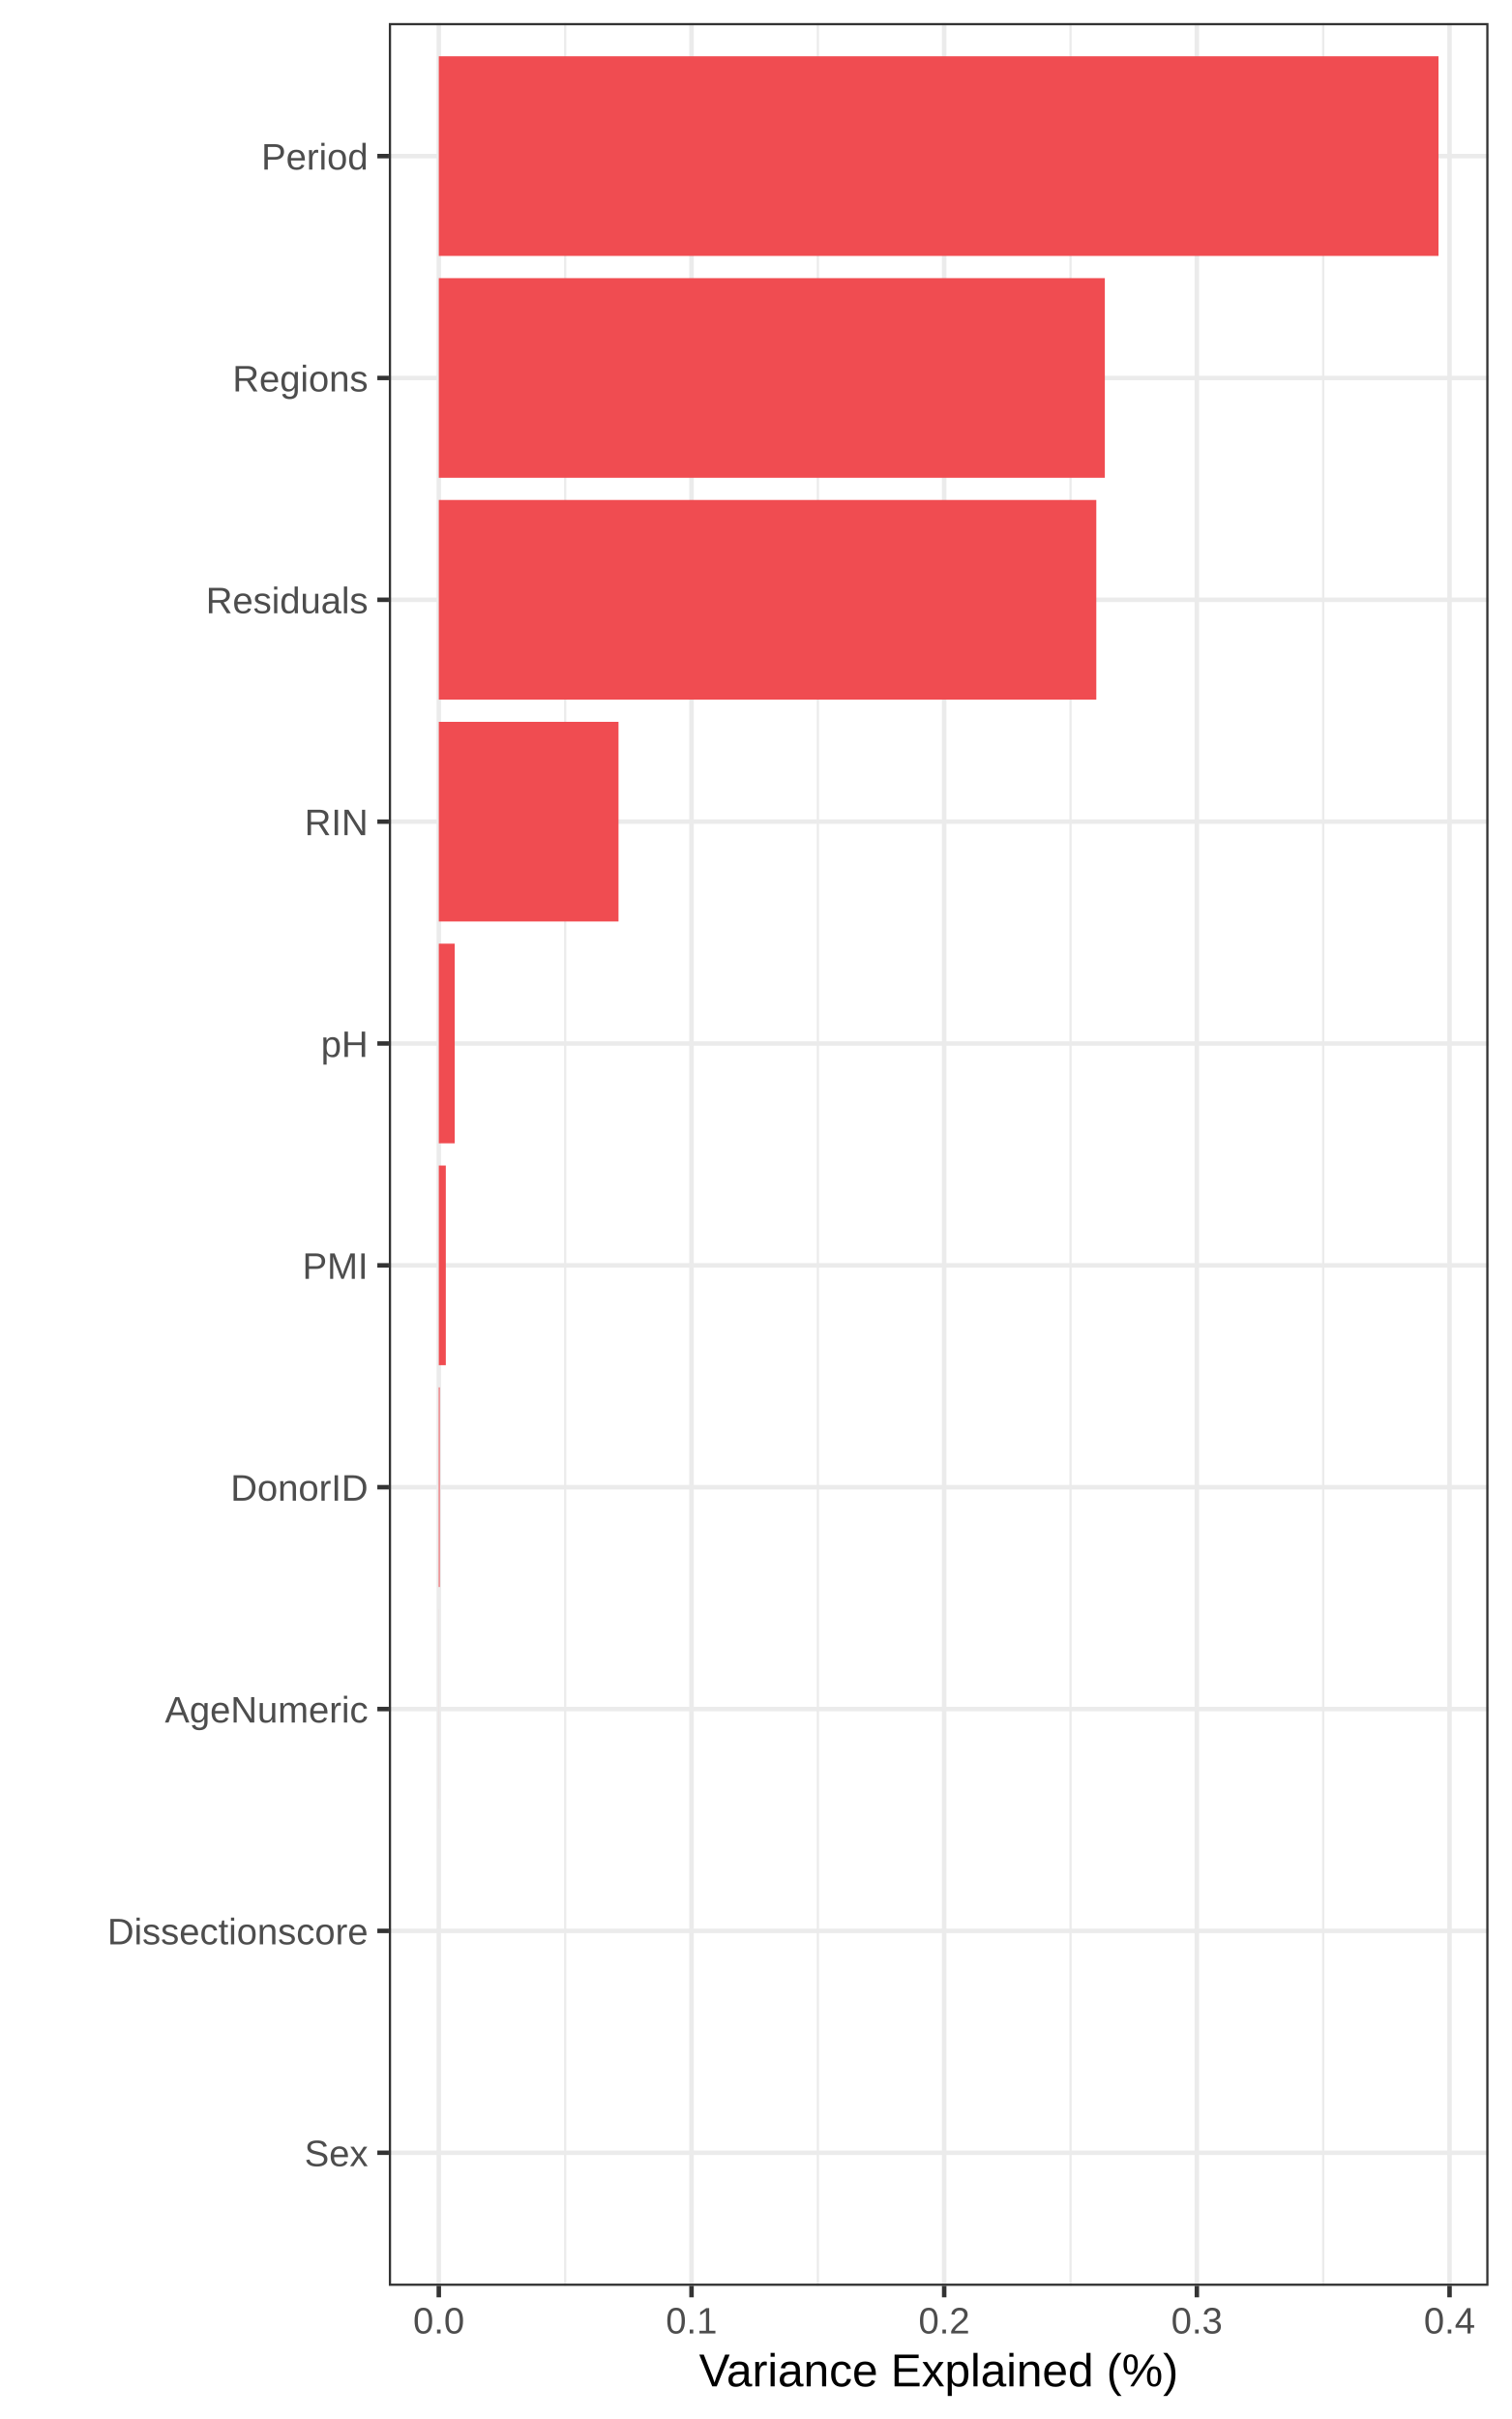
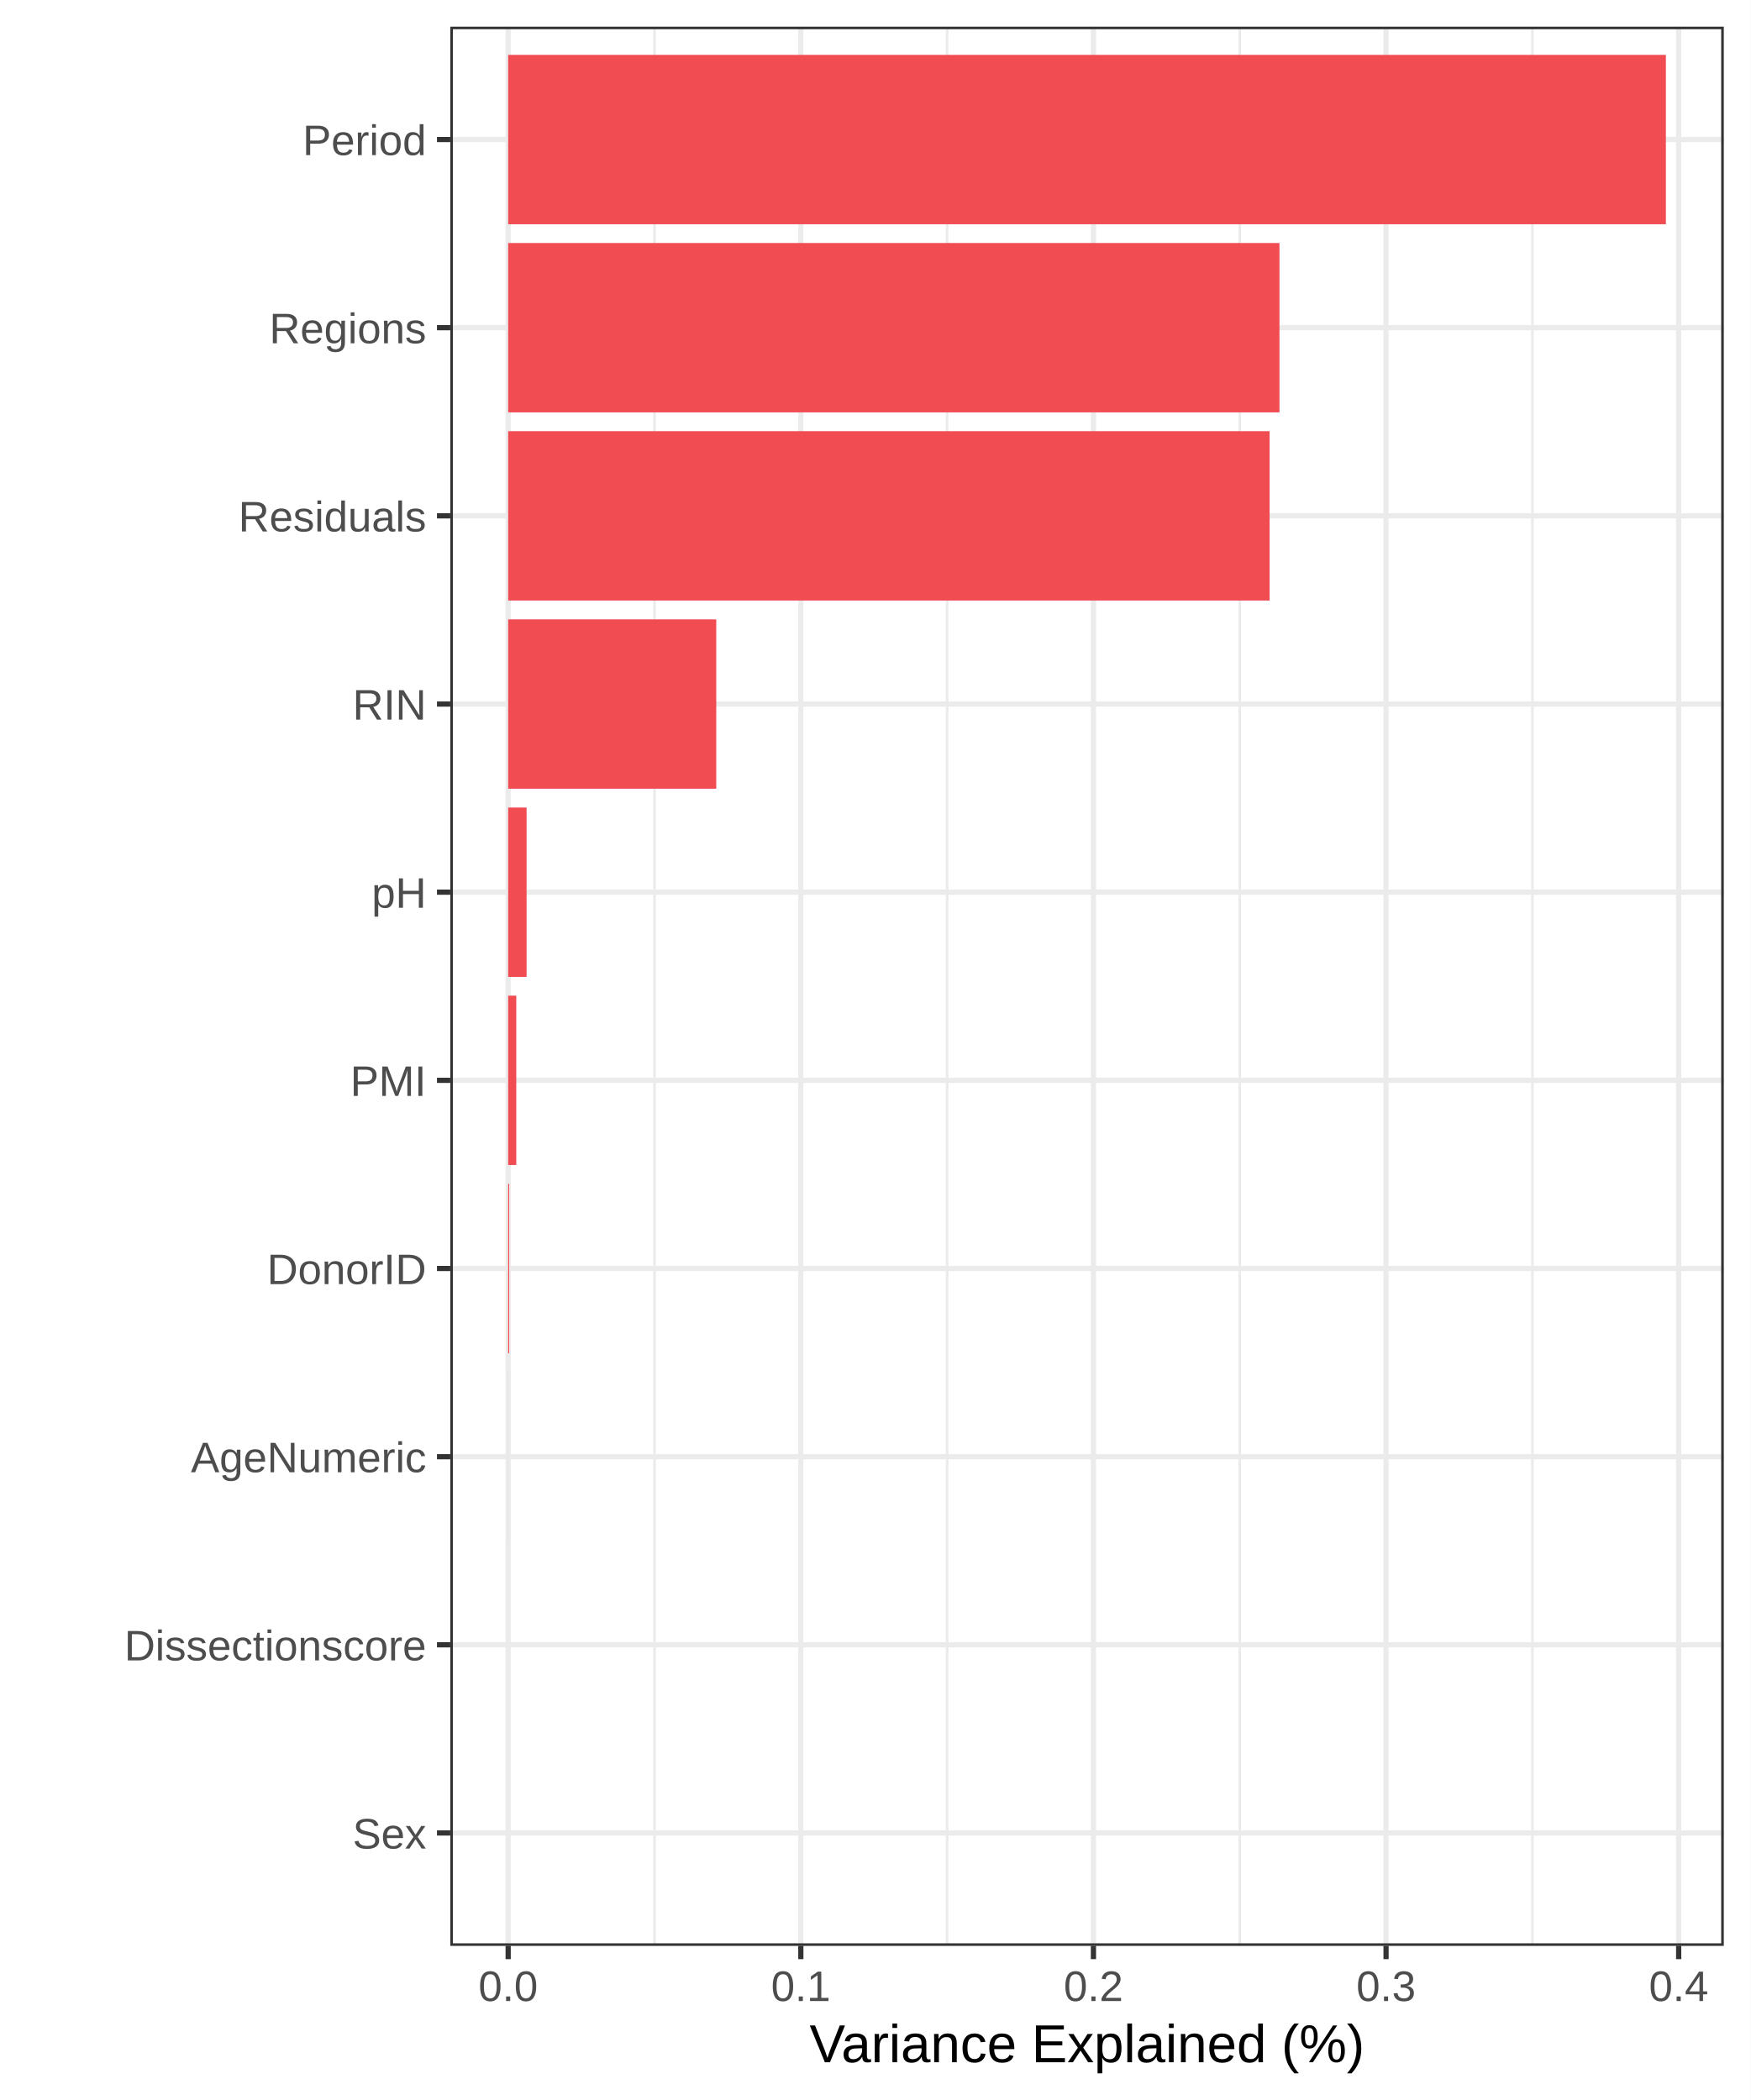
- <svg xmlns="http://www.w3.org/2000/svg" class="svglite" width="360.00pt" height="576.00pt" viewBox="0 0 360.00 576.00">
+ <svg xmlns="http://www.w3.org/2000/svg" class="svglite" width="360.00pt" height="432.00pt" viewBox="0 0 360.00 432.00">
  <defs>
    <style type="text/css">
    .svglite line, .svglite polyline, .svglite polygon, .svglite path, .svglite rect, .svglite circle {
      fill: none;
      stroke: #000000;
      stroke-linecap: round;
      stroke-linejoin: round;
      stroke-miterlimit: 10.00;
    }
    .svglite text {
      white-space: pre;
    }
  </style>
  </defs>
  <rect width="100%" height="100%" style="stroke: none; fill: #FFFFFF;" />
  <defs>
-     <clipPath id="cpMC4wMHwzNjAuMDB8MC4wMHw1NzYuMDA=">
-       <rect x="0.00" y="0.00" width="360.00" height="576.00" />
+     <clipPath id="cpMC4wMHwzNjAuMDB8MC4wMHw0MzIuMDA=">
+       <rect x="0.00" y="0.00" width="360.00" height="432.00" />
    </clipPath>
  </defs>
-   <g clip-path="url(#cpMC4wMHwzNjAuMDB8MC4wMHw1NzYuMDA=)">
-     <rect x="0" y="0.00" width="360.00" height="576.00" style="stroke-width: 1.07; stroke: #FFFFFF; fill: #FFFFFF;" />
+   <g clip-path="url(#cpMC4wMHwzNjAuMDB8MC4wMHw0MzIuMDA=)">
+     <rect x="0" y="0.00" width="360.00" height="432.00" style="stroke-width: 1.07; stroke: #FFFFFF; fill: #FFFFFF;" />
  </g>
  <defs>
-     <clipPath id="cpOTIuNjF8MzU0LjUyfDUuNDh8NTQ0LjI5">
-       <rect x="92.61" y="5.48" width="261.91" height="538.82" />
+     <clipPath id="cpOTIuNjF8MzU0LjUyfDUuNDh8NDAwLjI5">
+       <rect x="92.61" y="5.48" width="261.91" height="394.82" />
    </clipPath>
  </defs>
-   <g clip-path="url(#cpOTIuNjF8MzU0LjUyfDUuNDh8NTQ0LjI5)">
-     <rect x="92.61" y="5.48" width="261.91" height="538.82" style="stroke-width: 1.07; stroke: none; fill: #FFFFFF;" />
-     <polyline points="134.61,544.29 134.61,5.48 " style="stroke-width: 0.53; stroke: #EBEBEB; stroke-linecap: butt;" />
-     <polyline points="194.79,544.29 194.79,5.48 " style="stroke-width: 0.53; stroke: #EBEBEB; stroke-linecap: butt;" />
-     <polyline points="254.97,544.29 254.97,5.48 " style="stroke-width: 0.53; stroke: #EBEBEB; stroke-linecap: butt;" />
-     <polyline points="315.15,544.29 315.15,5.48 " style="stroke-width: 0.53; stroke: #EBEBEB; stroke-linecap: butt;" />
-     <polyline points="92.61,512.60 354.52,512.60 " style="stroke-width: 1.07; stroke: #EBEBEB; stroke-linecap: butt;" />
-     <polyline points="92.61,459.77 354.52,459.77 " style="stroke-width: 1.07; stroke: #EBEBEB; stroke-linecap: butt;" />
-     <polyline points="92.61,406.95 354.52,406.95 " style="stroke-width: 1.07; stroke: #EBEBEB; stroke-linecap: butt;" />
-     <polyline points="92.61,354.12 354.52,354.12 " style="stroke-width: 1.07; stroke: #EBEBEB; stroke-linecap: butt;" />
-     <polyline points="92.61,301.30 354.52,301.30 " style="stroke-width: 1.07; stroke: #EBEBEB; stroke-linecap: butt;" />
-     <polyline points="92.61,248.47 354.52,248.47 " style="stroke-width: 1.07; stroke: #EBEBEB; stroke-linecap: butt;" />
-     <polyline points="92.61,195.65 354.52,195.65 " style="stroke-width: 1.07; stroke: #EBEBEB; stroke-linecap: butt;" />
-     <polyline points="92.61,142.82 354.52,142.82 " style="stroke-width: 1.07; stroke: #EBEBEB; stroke-linecap: butt;" />
-     <polyline points="92.61,90.00 354.52,90.00 " style="stroke-width: 1.07; stroke: #EBEBEB; stroke-linecap: butt;" />
-     <polyline points="92.61,37.17 354.52,37.17 " style="stroke-width: 1.07; stroke: #EBEBEB; stroke-linecap: butt;" />
-     <polyline points="104.51,544.29 104.51,5.48 " style="stroke-width: 1.07; stroke: #EBEBEB; stroke-linecap: butt;" />
-     <polyline points="164.70,544.29 164.70,5.48 " style="stroke-width: 1.07; stroke: #EBEBEB; stroke-linecap: butt;" />
-     <polyline points="224.88,544.29 224.88,5.48 " style="stroke-width: 1.07; stroke: #EBEBEB; stroke-linecap: butt;" />
-     <polyline points="285.06,544.29 285.06,5.48 " style="stroke-width: 1.07; stroke: #EBEBEB; stroke-linecap: butt;" />
-     <polyline points="345.24,544.29 345.24,5.48 " style="stroke-width: 1.07; stroke: #EBEBEB; stroke-linecap: butt;" />
-     <rect x="104.51" y="13.40" width="238.10" height="47.54" style="stroke-width: 1.07; stroke: none; stroke-linecap: butt; stroke-linejoin: miter; fill: #F04C51;" />
-     <rect x="104.51" y="66.23" width="158.63" height="47.54" style="stroke-width: 1.07; stroke: none; stroke-linecap: butt; stroke-linejoin: miter; fill: #F04C51;" />
-     <rect x="104.51" y="171.88" width="42.80" height="47.54" style="stroke-width: 1.07; stroke: none; stroke-linecap: butt; stroke-linejoin: miter; fill: #F04C51;" />
-     <rect x="104.51" y="277.53" width="1.67" height="47.54" style="stroke-width: 1.07; stroke: none; stroke-linecap: butt; stroke-linejoin: miter; fill: #F04C51;" />
-     <rect x="104.51" y="383.18" width="0.008" height="47.54" style="stroke-width: 1.07; stroke: none; stroke-linecap: butt; stroke-linejoin: miter; fill: #F04C51;" />
-     <rect x="104.51" y="330.35" width="0.21" height="47.54" style="stroke-width: 1.07; stroke: none; stroke-linecap: butt; stroke-linejoin: miter; fill: #F04C51;" />
-     <rect x="104.51" y="488.83" width="0" height="47.54" style="stroke-width: 1.07; stroke: none; stroke-linecap: butt; stroke-linejoin: miter; fill: #F04C51;" />
-     <rect x="104.51" y="224.70" width="3.79" height="47.54" style="stroke-width: 1.07; stroke: none; stroke-linecap: butt; stroke-linejoin: miter; fill: #F04C51;" />
-     <rect x="104.51" y="436.00" width="0" height="47.54" style="stroke-width: 1.07; stroke: none; stroke-linecap: butt; stroke-linejoin: miter; fill: #F04C51;" />
-     <rect x="104.51" y="119.05" width="156.60" height="47.54" style="stroke-width: 1.07; stroke: none; stroke-linecap: butt; stroke-linejoin: miter; fill: #F04C51;" />
-     <rect x="92.61" y="5.48" width="261.91" height="538.82" style="stroke-width: 1.07; stroke: #333333;" />
+   <g clip-path="url(#cpOTIuNjF8MzU0LjUyfDUuNDh8NDAwLjI5)">
+     <rect x="92.61" y="5.48" width="261.91" height="394.82" style="stroke-width: 1.07; stroke: none; fill: #FFFFFF;" />
+     <polyline points="134.61,400.29 134.61,5.48 " style="stroke-width: 0.53; stroke: #EBEBEB; stroke-linecap: butt;" />
+     <polyline points="194.79,400.29 194.79,5.48 " style="stroke-width: 0.53; stroke: #EBEBEB; stroke-linecap: butt;" />
+     <polyline points="254.97,400.29 254.97,5.48 " style="stroke-width: 0.53; stroke: #EBEBEB; stroke-linecap: butt;" />
+     <polyline points="315.15,400.29 315.15,5.48 " style="stroke-width: 0.53; stroke: #EBEBEB; stroke-linecap: butt;" />
+     <polyline points="92.61,377.07 354.52,377.07 " style="stroke-width: 1.07; stroke: #EBEBEB; stroke-linecap: butt;" />
+     <polyline points="92.61,338.36 354.52,338.36 " style="stroke-width: 1.07; stroke: #EBEBEB; stroke-linecap: butt;" />
+     <polyline points="92.61,299.66 354.52,299.66 " style="stroke-width: 1.07; stroke: #EBEBEB; stroke-linecap: butt;" />
+     <polyline points="92.61,260.95 354.52,260.95 " style="stroke-width: 1.07; stroke: #EBEBEB; stroke-linecap: butt;" />
+     <polyline points="92.61,222.24 354.52,222.24 " style="stroke-width: 1.07; stroke: #EBEBEB; stroke-linecap: butt;" />
+     <polyline points="92.61,183.53 354.52,183.53 " style="stroke-width: 1.07; stroke: #EBEBEB; stroke-linecap: butt;" />
+     <polyline points="92.61,144.83 354.52,144.83 " style="stroke-width: 1.07; stroke: #EBEBEB; stroke-linecap: butt;" />
+     <polyline points="92.61,106.12 354.52,106.12 " style="stroke-width: 1.07; stroke: #EBEBEB; stroke-linecap: butt;" />
+     <polyline points="92.61,67.41 354.52,67.41 " style="stroke-width: 1.07; stroke: #EBEBEB; stroke-linecap: butt;" />
+     <polyline points="92.61,28.70 354.52,28.70 " style="stroke-width: 1.07; stroke: #EBEBEB; stroke-linecap: butt;" />
+     <polyline points="104.51,400.29 104.51,5.48 " style="stroke-width: 1.07; stroke: #EBEBEB; stroke-linecap: butt;" />
+     <polyline points="164.70,400.29 164.70,5.48 " style="stroke-width: 1.07; stroke: #EBEBEB; stroke-linecap: butt;" />
+     <polyline points="224.88,400.29 224.88,5.48 " style="stroke-width: 1.07; stroke: #EBEBEB; stroke-linecap: butt;" />
+     <polyline points="285.06,400.29 285.06,5.48 " style="stroke-width: 1.07; stroke: #EBEBEB; stroke-linecap: butt;" />
+     <polyline points="345.24,400.29 345.24,5.48 " style="stroke-width: 1.07; stroke: #EBEBEB; stroke-linecap: butt;" />
+     <rect x="104.51" y="11.29" width="238.10" height="34.84" style="stroke-width: 1.07; stroke: none; stroke-linecap: butt; stroke-linejoin: miter; fill: #F04C51;" />
+     <rect x="104.51" y="49.99" width="158.63" height="34.84" style="stroke-width: 1.07; stroke: none; stroke-linecap: butt; stroke-linejoin: miter; fill: #F04C51;" />
+     <rect x="104.51" y="127.41" width="42.80" height="34.84" style="stroke-width: 1.07; stroke: none; stroke-linecap: butt; stroke-linejoin: miter; fill: #F04C51;" />
+     <rect x="104.51" y="204.82" width="1.67" height="34.84" style="stroke-width: 1.07; stroke: none; stroke-linecap: butt; stroke-linejoin: miter; fill: #F04C51;" />
+     <rect x="104.51" y="282.24" width="0.008" height="34.84" style="stroke-width: 1.07; stroke: none; stroke-linecap: butt; stroke-linejoin: miter; fill: #F04C51;" />
+     <rect x="104.51" y="243.53" width="0.21" height="34.84" style="stroke-width: 1.07; stroke: none; stroke-linecap: butt; stroke-linejoin: miter; fill: #F04C51;" />
+     <rect x="104.51" y="359.65" width="0" height="34.84" style="stroke-width: 1.07; stroke: none; stroke-linecap: butt; stroke-linejoin: miter; fill: #F04C51;" />
+     <rect x="104.51" y="166.12" width="3.79" height="34.84" style="stroke-width: 1.07; stroke: none; stroke-linecap: butt; stroke-linejoin: miter; fill: #F04C51;" />
+     <rect x="104.51" y="320.94" width="0" height="34.84" style="stroke-width: 1.07; stroke: none; stroke-linecap: butt; stroke-linejoin: miter; fill: #F04C51;" />
+     <rect x="104.51" y="88.70" width="156.60" height="34.84" style="stroke-width: 1.07; stroke: none; stroke-linecap: butt; stroke-linejoin: miter; fill: #F04C51;" />
+     <rect x="92.61" y="5.48" width="261.91" height="394.82" style="stroke-width: 1.07; stroke: #333333;" />
  </g>
-   <g clip-path="url(#cpMC4wMHwzNjAuMDB8MC4wMHw1NzYuMDA=)">
-     <text x="87.68" y="515.81" text-anchor="end" style="font-size: 8.80px;fill: #4D4D4D; font-family: &quot;Arimo&quot;;" textLength="16.06px" lengthAdjust="spacingAndGlyphs">Sex</text>
-     <text x="87.68" y="462.98" text-anchor="end" style="font-size: 8.80px;fill: #4D4D4D; font-family: &quot;Arimo&quot;;" textLength="69.15px" lengthAdjust="spacingAndGlyphs">Dissectionscore</text>
-     <text x="87.68" y="410.16" text-anchor="end" style="font-size: 8.80px;fill: #4D4D4D; font-family: &quot;Arimo&quot;;" textLength="54.06px" lengthAdjust="spacingAndGlyphs">AgeNumeric</text>
-     <text x="87.68" y="357.33" text-anchor="end" style="font-size: 8.80px;fill: #4D4D4D; font-family: &quot;Arimo&quot;;" textLength="36.10px" lengthAdjust="spacingAndGlyphs">DonorID</text>
-     <text x="87.68" y="304.51" text-anchor="end" style="font-size: 8.80px;fill: #4D4D4D; font-family: &quot;Arimo&quot;;" textLength="15.49px" lengthAdjust="spacingAndGlyphs">PMI</text>
-     <text x="87.68" y="251.68" text-anchor="end" style="font-size: 8.80px;fill: #4D4D4D; font-family: &quot;Arimo&quot;;" textLength="12.20px" lengthAdjust="spacingAndGlyphs">pH</text>
-     <text x="87.68" y="198.86" text-anchor="end" style="font-size: 8.80px;fill: #4D4D4D; font-family: &quot;Arimo&quot;;" textLength="15.29px" lengthAdjust="spacingAndGlyphs">RIN</text>
-     <text x="87.68" y="146.03" text-anchor="end" style="font-size: 8.80px;fill: #4D4D4D; font-family: &quot;Arimo&quot;;" textLength="41.75px" lengthAdjust="spacingAndGlyphs">Residuals</text>
-     <text x="87.68" y="93.21" text-anchor="end" style="font-size: 8.80px;fill: #4D4D4D; font-family: &quot;Arimo&quot;;" textLength="34.71px" lengthAdjust="spacingAndGlyphs">Regions</text>
-     <text x="87.68" y="40.38" text-anchor="end" style="font-size: 8.80px;fill: #4D4D4D; font-family: &quot;Arimo&quot;;" textLength="27.44px" lengthAdjust="spacingAndGlyphs">Period</text>
-     <polyline points="89.87,512.60 92.61,512.60 " style="stroke-width: 1.07; stroke: #333333; stroke-linecap: butt;" />
-     <polyline points="89.87,459.77 92.61,459.77 " style="stroke-width: 1.07; stroke: #333333; stroke-linecap: butt;" />
-     <polyline points="89.87,406.95 92.61,406.95 " style="stroke-width: 1.07; stroke: #333333; stroke-linecap: butt;" />
-     <polyline points="89.87,354.12 92.61,354.12 " style="stroke-width: 1.07; stroke: #333333; stroke-linecap: butt;" />
-     <polyline points="89.87,301.30 92.61,301.30 " style="stroke-width: 1.07; stroke: #333333; stroke-linecap: butt;" />
-     <polyline points="89.87,248.47 92.61,248.47 " style="stroke-width: 1.07; stroke: #333333; stroke-linecap: butt;" />
-     <polyline points="89.87,195.65 92.61,195.65 " style="stroke-width: 1.07; stroke: #333333; stroke-linecap: butt;" />
-     <polyline points="89.87,142.82 92.61,142.82 " style="stroke-width: 1.07; stroke: #333333; stroke-linecap: butt;" />
-     <polyline points="89.87,90.00 92.61,90.00 " style="stroke-width: 1.07; stroke: #333333; stroke-linecap: butt;" />
-     <polyline points="89.87,37.17 92.61,37.17 " style="stroke-width: 1.07; stroke: #333333; stroke-linecap: butt;" />
-     <polyline points="104.51,547.03 104.51,544.29 " style="stroke-width: 1.07; stroke: #333333; stroke-linecap: butt;" />
-     <polyline points="164.70,547.03 164.70,544.29 " style="stroke-width: 1.07; stroke: #333333; stroke-linecap: butt;" />
-     <polyline points="224.88,547.03 224.88,544.29 " style="stroke-width: 1.07; stroke: #333333; stroke-linecap: butt;" />
-     <polyline points="285.06,547.03 285.06,544.29 " style="stroke-width: 1.07; stroke: #333333; stroke-linecap: butt;" />
-     <polyline points="345.24,547.03 345.24,544.29 " style="stroke-width: 1.07; stroke: #333333; stroke-linecap: butt;" />
-     <text x="104.51" y="555.64" text-anchor="middle" style="font-size: 8.80px;fill: #4D4D4D; font-family: &quot;Arimo&quot;;" textLength="13.98px" lengthAdjust="spacingAndGlyphs">0.0</text>
-     <text x="164.70" y="555.64" text-anchor="middle" style="font-size: 8.80px;fill: #4D4D4D; font-family: &quot;Arimo&quot;;" textLength="13.98px" lengthAdjust="spacingAndGlyphs">0.1</text>
-     <text x="224.88" y="555.64" text-anchor="middle" style="font-size: 8.80px;fill: #4D4D4D; font-family: &quot;Arimo&quot;;" textLength="13.98px" lengthAdjust="spacingAndGlyphs">0.2</text>
-     <text x="285.06" y="555.64" text-anchor="middle" style="font-size: 8.80px;fill: #4D4D4D; font-family: &quot;Arimo&quot;;" textLength="13.98px" lengthAdjust="spacingAndGlyphs">0.3</text>
-     <text x="345.24" y="555.64" text-anchor="middle" style="font-size: 8.80px;fill: #4D4D4D; font-family: &quot;Arimo&quot;;" textLength="13.98px" lengthAdjust="spacingAndGlyphs">0.4</text>
-     <text x="223.57" y="568.23" text-anchor="middle" style="font-size: 11.00px; font-family: &quot;Arimo&quot;;" textLength="127.57px" lengthAdjust="spacingAndGlyphs">Variance Explained (%)</text>
+   <g clip-path="url(#cpMC4wMHwzNjAuMDB8MC4wMHw0MzIuMDA=)">
+     <text x="87.68" y="380.28" text-anchor="end" style="font-size: 8.80px;fill: #4D4D4D; font-family: &quot;Arimo&quot;;" textLength="16.06px" lengthAdjust="spacingAndGlyphs">Sex</text>
+     <text x="87.68" y="341.57" text-anchor="end" style="font-size: 8.80px;fill: #4D4D4D; font-family: &quot;Arimo&quot;;" textLength="69.15px" lengthAdjust="spacingAndGlyphs">Dissectionscore</text>
+     <text x="87.68" y="302.86" text-anchor="end" style="font-size: 8.80px;fill: #4D4D4D; font-family: &quot;Arimo&quot;;" textLength="54.06px" lengthAdjust="spacingAndGlyphs">AgeNumeric</text>
+     <text x="87.68" y="264.16" text-anchor="end" style="font-size: 8.80px;fill: #4D4D4D; font-family: &quot;Arimo&quot;;" textLength="36.10px" lengthAdjust="spacingAndGlyphs">DonorID</text>
+     <text x="87.68" y="225.45" text-anchor="end" style="font-size: 8.80px;fill: #4D4D4D; font-family: &quot;Arimo&quot;;" textLength="15.49px" lengthAdjust="spacingAndGlyphs">PMI</text>
+     <text x="87.68" y="186.74" text-anchor="end" style="font-size: 8.80px;fill: #4D4D4D; font-family: &quot;Arimo&quot;;" textLength="12.20px" lengthAdjust="spacingAndGlyphs">pH</text>
+     <text x="87.68" y="148.03" text-anchor="end" style="font-size: 8.80px;fill: #4D4D4D; font-family: &quot;Arimo&quot;;" textLength="15.29px" lengthAdjust="spacingAndGlyphs">RIN</text>
+     <text x="87.68" y="109.33" text-anchor="end" style="font-size: 8.80px;fill: #4D4D4D; font-family: &quot;Arimo&quot;;" textLength="41.75px" lengthAdjust="spacingAndGlyphs">Residuals</text>
+     <text x="87.68" y="70.62" text-anchor="end" style="font-size: 8.80px;fill: #4D4D4D; font-family: &quot;Arimo&quot;;" textLength="34.71px" lengthAdjust="spacingAndGlyphs">Regions</text>
+     <text x="87.68" y="31.91" text-anchor="end" style="font-size: 8.80px;fill: #4D4D4D; font-family: &quot;Arimo&quot;;" textLength="27.44px" lengthAdjust="spacingAndGlyphs">Period</text>
+     <polyline points="89.87,377.07 92.61,377.07 " style="stroke-width: 1.07; stroke: #333333; stroke-linecap: butt;" />
+     <polyline points="89.87,338.36 92.61,338.36 " style="stroke-width: 1.07; stroke: #333333; stroke-linecap: butt;" />
+     <polyline points="89.87,299.66 92.61,299.66 " style="stroke-width: 1.07; stroke: #333333; stroke-linecap: butt;" />
+     <polyline points="89.87,260.95 92.61,260.95 " style="stroke-width: 1.07; stroke: #333333; stroke-linecap: butt;" />
+     <polyline points="89.87,222.24 92.61,222.24 " style="stroke-width: 1.07; stroke: #333333; stroke-linecap: butt;" />
+     <polyline points="89.87,183.53 92.61,183.53 " style="stroke-width: 1.07; stroke: #333333; stroke-linecap: butt;" />
+     <polyline points="89.87,144.83 92.61,144.83 " style="stroke-width: 1.07; stroke: #333333; stroke-linecap: butt;" />
+     <polyline points="89.87,106.12 92.61,106.12 " style="stroke-width: 1.07; stroke: #333333; stroke-linecap: butt;" />
+     <polyline points="89.87,67.41 92.61,67.41 " style="stroke-width: 1.07; stroke: #333333; stroke-linecap: butt;" />
+     <polyline points="89.87,28.70 92.61,28.70 " style="stroke-width: 1.07; stroke: #333333; stroke-linecap: butt;" />
+     <polyline points="104.51,403.03 104.51,400.29 " style="stroke-width: 1.07; stroke: #333333; stroke-linecap: butt;" />
+     <polyline points="164.70,403.03 164.70,400.29 " style="stroke-width: 1.07; stroke: #333333; stroke-linecap: butt;" />
+     <polyline points="224.88,403.03 224.88,400.29 " style="stroke-width: 1.07; stroke: #333333; stroke-linecap: butt;" />
+     <polyline points="285.06,403.03 285.06,400.29 " style="stroke-width: 1.07; stroke: #333333; stroke-linecap: butt;" />
+     <polyline points="345.24,403.03 345.24,400.29 " style="stroke-width: 1.07; stroke: #333333; stroke-linecap: butt;" />
+     <text x="104.51" y="411.64" text-anchor="middle" style="font-size: 8.80px;fill: #4D4D4D; font-family: &quot;Arimo&quot;;" textLength="13.98px" lengthAdjust="spacingAndGlyphs">0.0</text>
+     <text x="164.70" y="411.64" text-anchor="middle" style="font-size: 8.80px;fill: #4D4D4D; font-family: &quot;Arimo&quot;;" textLength="13.98px" lengthAdjust="spacingAndGlyphs">0.1</text>
+     <text x="224.88" y="411.64" text-anchor="middle" style="font-size: 8.80px;fill: #4D4D4D; font-family: &quot;Arimo&quot;;" textLength="13.98px" lengthAdjust="spacingAndGlyphs">0.2</text>
+     <text x="285.06" y="411.64" text-anchor="middle" style="font-size: 8.80px;fill: #4D4D4D; font-family: &quot;Arimo&quot;;" textLength="13.98px" lengthAdjust="spacingAndGlyphs">0.3</text>
+     <text x="345.24" y="411.64" text-anchor="middle" style="font-size: 8.80px;fill: #4D4D4D; font-family: &quot;Arimo&quot;;" textLength="13.98px" lengthAdjust="spacingAndGlyphs">0.4</text>
+     <text x="223.57" y="424.23" text-anchor="middle" style="font-size: 11.00px; font-family: &quot;Arimo&quot;;" textLength="127.57px" lengthAdjust="spacingAndGlyphs">Variance Explained (%)</text>
  </g>
</svg>
